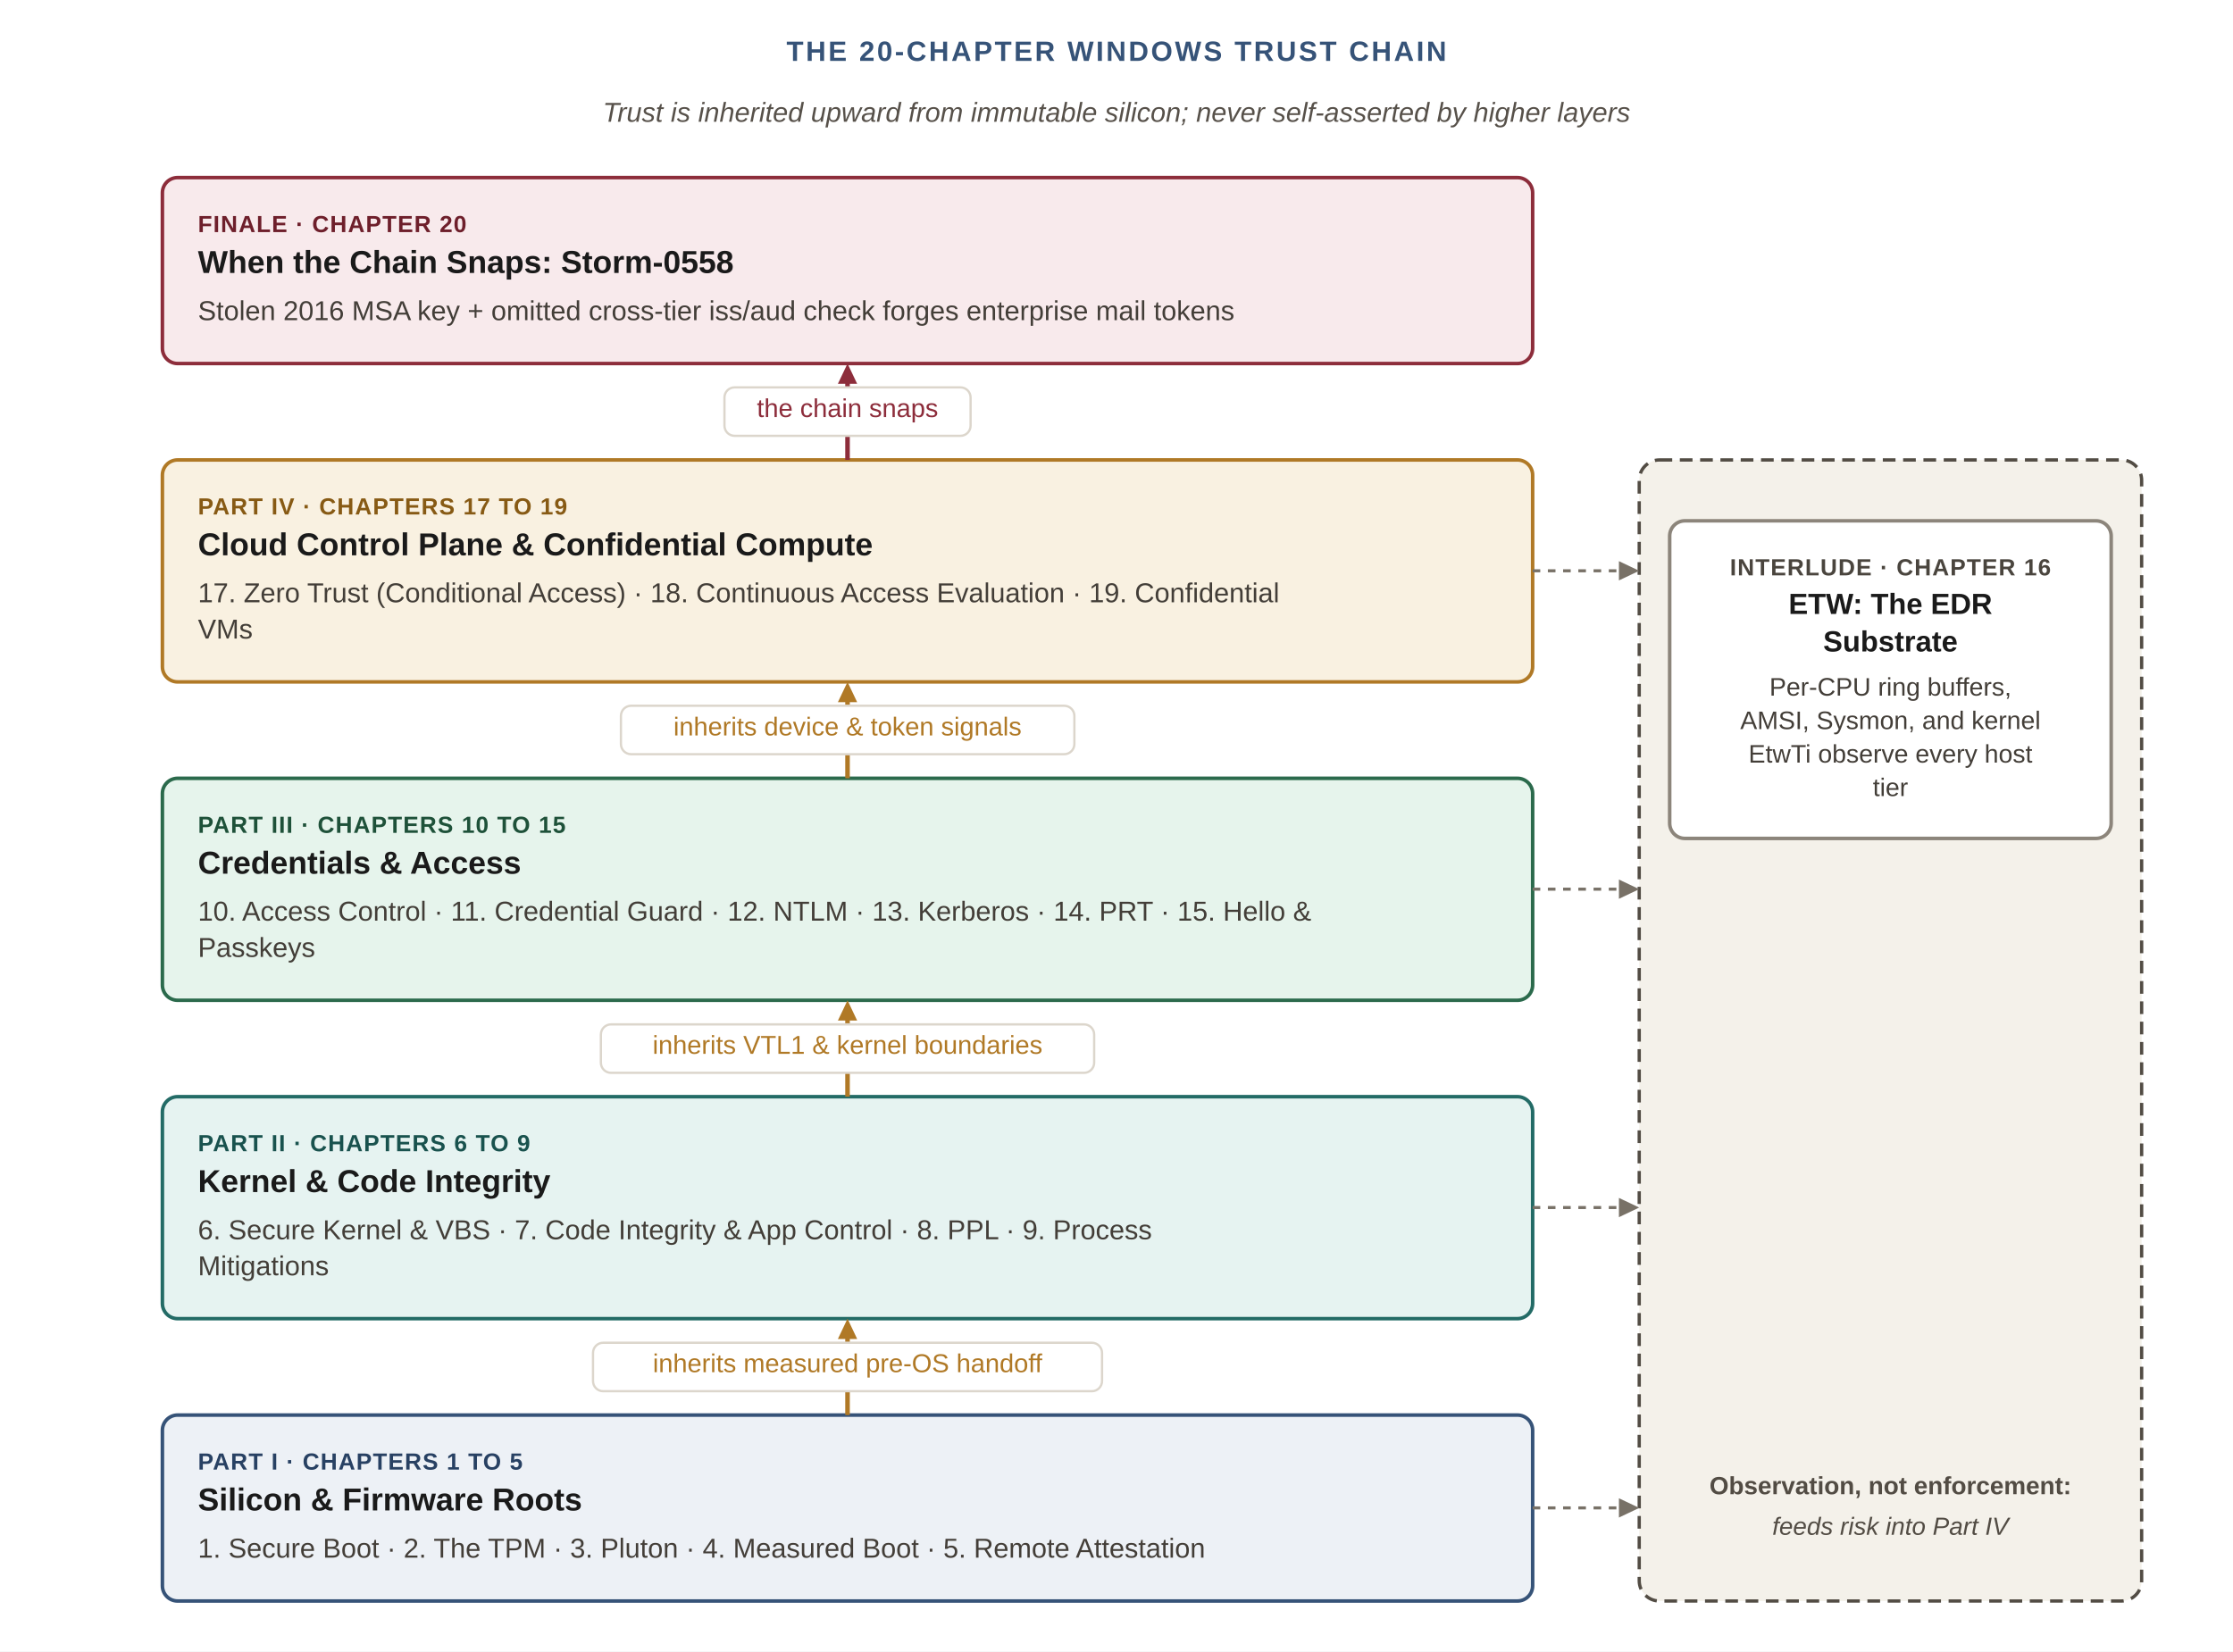
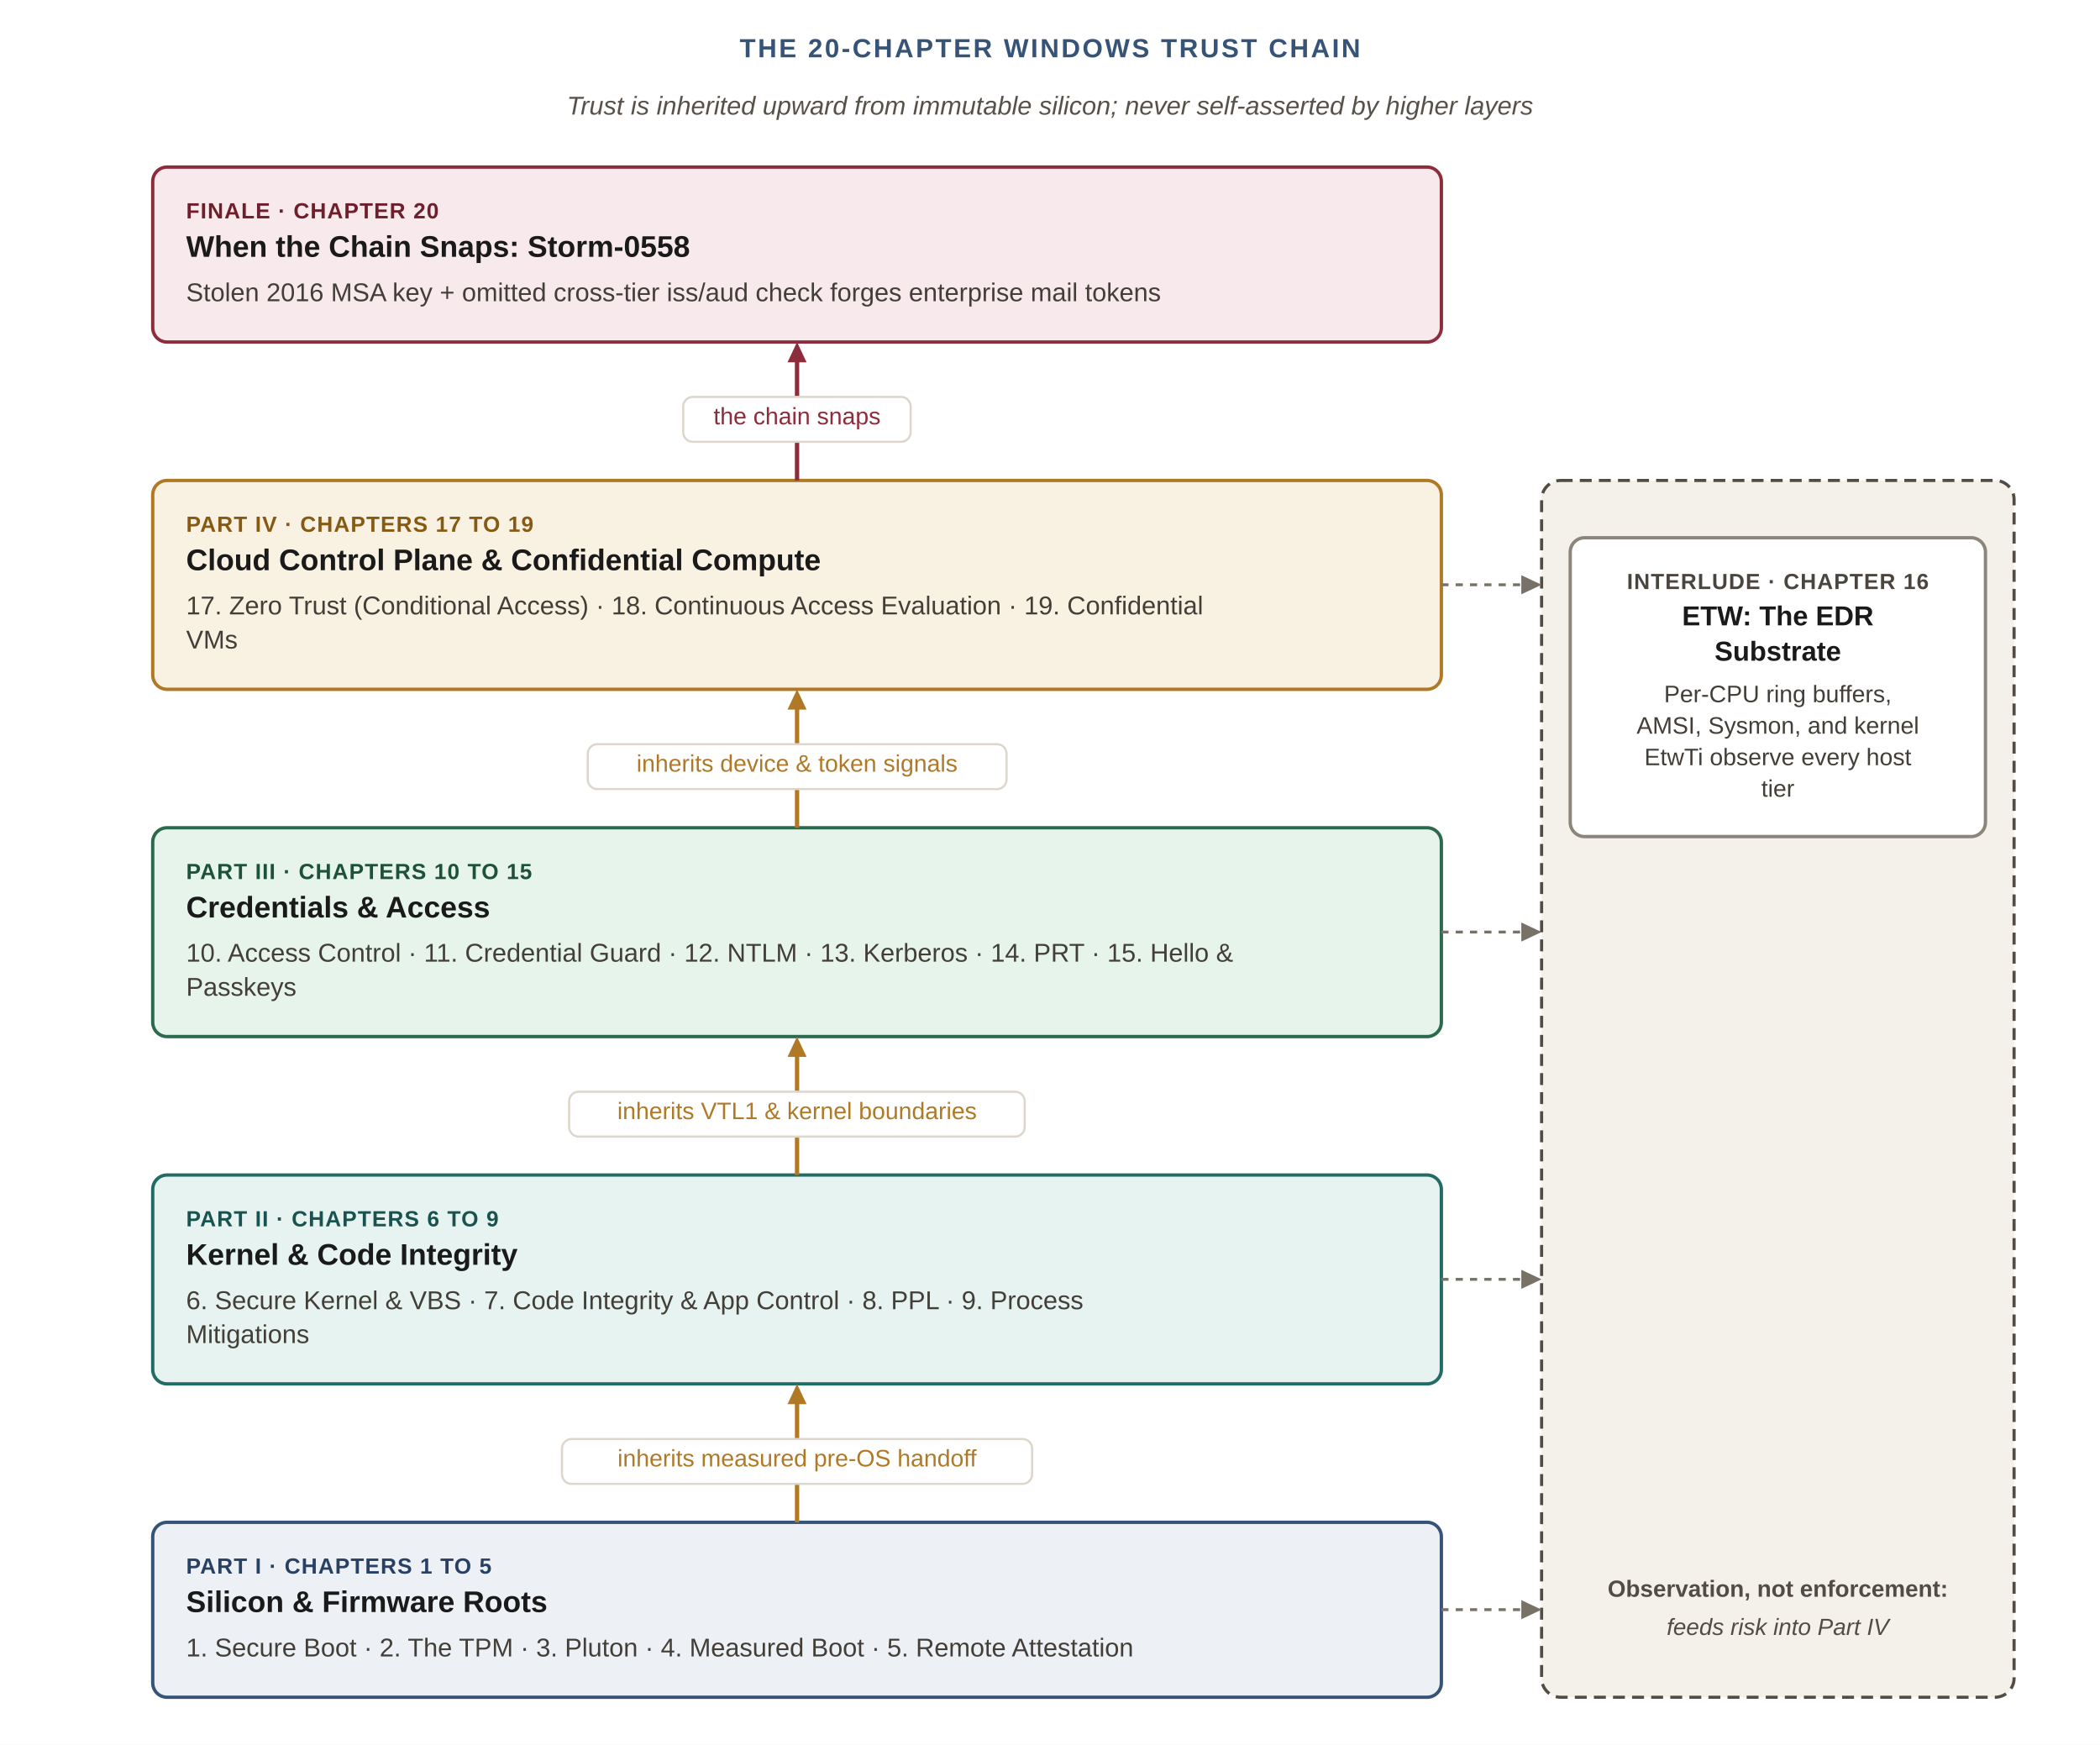
- <svg xmlns="http://www.w3.org/2000/svg" viewBox="0 0 880 651" width="880" height="651">
-   <rect x="0" y="0" width="880" height="651" fill="#ffffff" />
-   <rect x="646.0" y="181.3" width="198.0" height="449.8" rx="8.0" fill="#f4f1ea" stroke="#524c44" stroke-width="1.3" stroke-dasharray="5,3" />
+ <svg xmlns="http://www.w3.org/2000/svg" viewBox="0 0 880 731" width="880" height="731">
+   <rect x="0" y="0" width="880" height="731" fill="#ffffff" />
+   <rect x="646.0" y="201.3" width="198.0" height="509.8" rx="8.0" fill="#f4f1ea" stroke="#524c44" stroke-width="1.3" stroke-dasharray="5,3" />
  <text x="440.0" y="24.0" font-family="-apple-system, BlinkMacSystemFont, &quot;Segoe UI&quot;, &quot;Helvetica Neue&quot;, Arial, sans-serif" font-size="11.0" font-weight="700" letter-spacing="0.90px" fill="#365378" text-anchor="middle">THE 20-CHAPTER WINDOWS TRUST CHAIN</text>
  <text x="440.0" y="48.0" font-family="-apple-system, BlinkMacSystemFont, &quot;Segoe UI&quot;, &quot;Helvetica Neue&quot;, Arial, sans-serif" font-size="10.8" font-weight="400" font-style="italic" fill="#57514a" text-anchor="middle">Trust is inherited upward from immutable silicon; never self-asserted by higher layers</text>
  <rect x="64.0" y="70.0" width="540.0" height="73.3" rx="6.0" fill="#f8eaec" stroke="#8d2d3b" stroke-width="1.4" />
  <text x="78.0" y="91.5" font-family="-apple-system, BlinkMacSystemFont, &quot;Segoe UI&quot;, &quot;Helvetica Neue&quot;, Arial, sans-serif" font-size="9.2" font-weight="700" letter-spacing="0.40px" fill="#6e1f2b" text-anchor="start">FINALE · CHAPTER 20</text>
  <text x="78.0" y="107.6" font-family="-apple-system, BlinkMacSystemFont, &quot;Segoe UI&quot;, &quot;Helvetica Neue&quot;, Arial, sans-serif" font-size="12.5" font-weight="700" fill="#1a1a1a" text-anchor="start">When the Chain Snaps: Storm-0558</text>
  <text x="78.0" y="126.2" font-family="-apple-system, BlinkMacSystemFont, &quot;Segoe UI&quot;, &quot;Helvetica Neue&quot;, Arial, sans-serif" font-size="10.8" font-weight="400" fill="#433e38" text-anchor="start">Stolen 2016 MSA key + omitted cross-tier iss/aud check forges enterprise mail tokens</text>
-   <rect x="64.0" y="181.3" width="540.0" height="87.5" rx="6.0" fill="#f9f1e1" stroke="#b07926" stroke-width="1.4" />
-   <text x="78.0" y="202.8" font-family="-apple-system, BlinkMacSystemFont, &quot;Segoe UI&quot;, &quot;Helvetica Neue&quot;, Arial, sans-serif" font-size="9.2" font-weight="700" letter-spacing="0.40px" fill="#875a14" text-anchor="start">PART IV · CHAPTERS 17 TO 19</text>
-   <text x="78.0" y="218.9" font-family="-apple-system, BlinkMacSystemFont, &quot;Segoe UI&quot;, &quot;Helvetica Neue&quot;, Arial, sans-serif" font-size="12.5" font-weight="700" fill="#1a1a1a" text-anchor="start">Cloud Control Plane &amp; Confidential Compute</text>
-   <text x="78.0" y="237.4" font-family="-apple-system, BlinkMacSystemFont, &quot;Segoe UI&quot;, &quot;Helvetica Neue&quot;, Arial, sans-serif" font-size="10.8" font-weight="400" fill="#433e38" text-anchor="start">17. Zero Trust (Conditional Access) · 18. Continuous Access Evaluation · 19. Confidential</text>
-   <text x="78.0" y="251.7" font-family="-apple-system, BlinkMacSystemFont, &quot;Segoe UI&quot;, &quot;Helvetica Neue&quot;, Arial, sans-serif" font-size="10.8" font-weight="400" fill="#433e38" text-anchor="start">VMs</text>
-   <rect x="64.0" y="306.8" width="540.0" height="87.5" rx="6.0" fill="#e6f4ec" stroke="#2b6a4c" stroke-width="1.4" />
-   <text x="78.0" y="328.3" font-family="-apple-system, BlinkMacSystemFont, &quot;Segoe UI&quot;, &quot;Helvetica Neue&quot;, Arial, sans-serif" font-size="9.2" font-weight="700" letter-spacing="0.40px" fill="#1e5139" text-anchor="start">PART III · CHAPTERS 10 TO 15</text>
-   <text x="78.0" y="344.4" font-family="-apple-system, BlinkMacSystemFont, &quot;Segoe UI&quot;, &quot;Helvetica Neue&quot;, Arial, sans-serif" font-size="12.5" font-weight="700" fill="#1a1a1a" text-anchor="start">Credentials &amp; Access</text>
-   <text x="78.0" y="362.9" font-family="-apple-system, BlinkMacSystemFont, &quot;Segoe UI&quot;, &quot;Helvetica Neue&quot;, Arial, sans-serif" font-size="10.8" font-weight="400" fill="#433e38" text-anchor="start">10. Access Control · 11. Credential Guard · 12. NTLM · 13. Kerberos · 14. PRT · 15. Hello &amp;</text>
-   <text x="78.0" y="377.2" font-family="-apple-system, BlinkMacSystemFont, &quot;Segoe UI&quot;, &quot;Helvetica Neue&quot;, Arial, sans-serif" font-size="10.8" font-weight="400" fill="#433e38" text-anchor="start">Passkeys</text>
-   <rect x="64.0" y="432.3" width="540.0" height="87.5" rx="6.0" fill="#e6f3f1" stroke="#236b66" stroke-width="1.4" />
-   <text x="78.0" y="453.8" font-family="-apple-system, BlinkMacSystemFont, &quot;Segoe UI&quot;, &quot;Helvetica Neue&quot;, Arial, sans-serif" font-size="9.2" font-weight="700" letter-spacing="0.40px" fill="#19524e" text-anchor="start">PART II · CHAPTERS 6 TO 9</text>
-   <text x="78.0" y="469.9" font-family="-apple-system, BlinkMacSystemFont, &quot;Segoe UI&quot;, &quot;Helvetica Neue&quot;, Arial, sans-serif" font-size="12.5" font-weight="700" fill="#1a1a1a" text-anchor="start">Kernel &amp; Code Integrity</text>
-   <text x="78.0" y="488.5" font-family="-apple-system, BlinkMacSystemFont, &quot;Segoe UI&quot;, &quot;Helvetica Neue&quot;, Arial, sans-serif" font-size="10.8" font-weight="400" fill="#433e38" text-anchor="start">6. Secure Kernel &amp; VBS · 7. Code Integrity &amp; App Control · 8. PPL · 9. Process</text>
-   <text x="78.0" y="502.7" font-family="-apple-system, BlinkMacSystemFont, &quot;Segoe UI&quot;, &quot;Helvetica Neue&quot;, Arial, sans-serif" font-size="10.8" font-weight="400" fill="#433e38" text-anchor="start">Mitigations</text>
-   <rect x="64.0" y="557.8" width="540.0" height="73.3" rx="6.0" fill="#edf1f6" stroke="#365378" stroke-width="1.4" />
-   <text x="78.0" y="579.3" font-family="-apple-system, BlinkMacSystemFont, &quot;Segoe UI&quot;, &quot;Helvetica Neue&quot;, Arial, sans-serif" font-size="9.2" font-weight="700" letter-spacing="0.40px" fill="#284163" text-anchor="start">PART I · CHAPTERS 1 TO 5</text>
-   <text x="78.0" y="595.4" font-family="-apple-system, BlinkMacSystemFont, &quot;Segoe UI&quot;, &quot;Helvetica Neue&quot;, Arial, sans-serif" font-size="12.5" font-weight="700" fill="#1a1a1a" text-anchor="start">Silicon &amp; Firmware Roots</text>
-   <text x="78.0" y="614.0" font-family="-apple-system, BlinkMacSystemFont, &quot;Segoe UI&quot;, &quot;Helvetica Neue&quot;, Arial, sans-serif" font-size="10.8" font-weight="400" fill="#433e38" text-anchor="start">1. Secure Boot · 2. The TPM · 3. Pluton · 4. Measured Boot · 5. Remote Attestation</text>
-   <rect x="658.0" y="205.3" width="174.0" height="125.2" rx="6.0" fill="#ffffff" stroke="#8c857b" stroke-width="1.4" />
-   <text x="745.0" y="226.8" font-family="-apple-system, BlinkMacSystemFont, &quot;Segoe UI&quot;, &quot;Helvetica Neue&quot;, Arial, sans-serif" font-size="9.2" font-weight="700" letter-spacing="0.40px" fill="#4a453e" text-anchor="middle">INTERLUDE · CHAPTER 16</text>
-   <text x="745.0" y="242.0" font-family="-apple-system, BlinkMacSystemFont, &quot;Segoe UI&quot;, &quot;Helvetica Neue&quot;, Arial, sans-serif" font-size="11.5" font-weight="700" fill="#1a1a1a" text-anchor="middle">ETW: The EDR</text>
-   <text x="745.0" y="256.8" font-family="-apple-system, BlinkMacSystemFont, &quot;Segoe UI&quot;, &quot;Helvetica Neue&quot;, Arial, sans-serif" font-size="11.5" font-weight="700" fill="#1a1a1a" text-anchor="middle">Substrate</text>
-   <text x="745.0" y="274.2" font-family="-apple-system, BlinkMacSystemFont, &quot;Segoe UI&quot;, &quot;Helvetica Neue&quot;, Arial, sans-serif" font-size="10.0" font-weight="400" fill="#433e38" text-anchor="middle">Per-CPU ring buffers,</text>
-   <text x="745.0" y="287.4" font-family="-apple-system, BlinkMacSystemFont, &quot;Segoe UI&quot;, &quot;Helvetica Neue&quot;, Arial, sans-serif" font-size="10.0" font-weight="400" fill="#433e38" text-anchor="middle">AMSI, Sysmon, and kernel</text>
-   <text x="745.0" y="300.6" font-family="-apple-system, BlinkMacSystemFont, &quot;Segoe UI&quot;, &quot;Helvetica Neue&quot;, Arial, sans-serif" font-size="10.0" font-weight="400" fill="#433e38" text-anchor="middle">EtwTi observe every host</text>
-   <text x="745.0" y="313.8" font-family="-apple-system, BlinkMacSystemFont, &quot;Segoe UI&quot;, &quot;Helvetica Neue&quot;, Arial, sans-serif" font-size="10.0" font-weight="400" fill="#433e38" text-anchor="middle">tier</text>
-   <text x="745.0" y="589.0" font-family="-apple-system, BlinkMacSystemFont, &quot;Segoe UI&quot;, &quot;Helvetica Neue&quot;, Arial, sans-serif" font-size="9.8" font-weight="700" fill="#524c44" text-anchor="middle">Observation, not enforcement:</text>
-   <text x="745.0" y="605.0" font-family="-apple-system, BlinkMacSystemFont, &quot;Segoe UI&quot;, &quot;Helvetica Neue&quot;, Arial, sans-serif" font-size="9.8" font-weight="400" font-style="italic" fill="#524c44" text-anchor="middle">feeds risk into Part IV</text>
-   <line x1="334.0" y1="181.3" x2="334.0" y2="149.8" stroke="#8d2d3b" stroke-width="1.8" />
-   <polygon points="334.0,143.3 330.2,151.3 337.8,151.3" fill="#8d2d3b" />
-   <line x1="334.0" y1="306.8" x2="334.0" y2="275.3" stroke="#b07926" stroke-width="1.8" />
-   <polygon points="334.0,268.8 330.2,276.8 337.8,276.8" fill="#b07926" />
-   <line x1="334.0" y1="432.3" x2="334.0" y2="400.8" stroke="#b07926" stroke-width="1.8" />
-   <polygon points="334.0,394.3 330.2,402.3 337.8,402.3" fill="#b07926" />
-   <line x1="334.0" y1="557.8" x2="334.0" y2="526.3" stroke="#b07926" stroke-width="1.8" />
-   <polygon points="334.0,519.8 330.2,527.8 337.8,527.8" fill="#b07926" />
-   <line x1="604.0" y1="225.0" x2="639.5" y2="225.0" stroke="#787167" stroke-width="1.2" stroke-dasharray="3,3" />
-   <polygon points="646.0,225.0 638.0,221.2 638.0,228.8" fill="#787167" />
-   <line x1="604.0" y1="350.5" x2="639.5" y2="350.5" stroke="#787167" stroke-width="1.2" stroke-dasharray="3,3" />
-   <polygon points="646.0,350.5 638.0,346.7 638.0,354.3" fill="#787167" />
-   <line x1="604.0" y1="476.0" x2="639.5" y2="476.0" stroke="#787167" stroke-width="1.2" stroke-dasharray="3,3" />
-   <polygon points="646.0,476.0 638.0,472.2 638.0,479.8" fill="#787167" />
-   <line x1="604.0" y1="594.4" x2="639.5" y2="594.4" stroke="#787167" stroke-width="1.2" stroke-dasharray="3,3" />
-   <polygon points="646.0,594.4 638.0,590.6 638.0,598.2" fill="#787167" />
-   <rect x="285.5" y="152.7" width="97.0" height="19.1" rx="4" fill="#ffffff" stroke="#dcd6cc" stroke-width="0.9" />
-   <text x="334.0" y="164.4" font-family="-apple-system, BlinkMacSystemFont, &quot;Segoe UI&quot;, &quot;Helvetica Neue&quot;, Arial, sans-serif" font-size="10.2" font-weight="400" fill="#8d2d3b" text-anchor="middle">the chain snaps</text>
-   <rect x="244.7" y="278.2" width="178.7" height="19.1" rx="4" fill="#ffffff" stroke="#dcd6cc" stroke-width="0.9" />
-   <text x="334.0" y="289.9" font-family="-apple-system, BlinkMacSystemFont, &quot;Segoe UI&quot;, &quot;Helvetica Neue&quot;, Arial, sans-serif" font-size="10.2" font-weight="400" fill="#b07926" text-anchor="middle">inherits device &amp; token signals</text>
-   <rect x="236.8" y="403.8" width="194.4" height="19.1" rx="4" fill="#ffffff" stroke="#dcd6cc" stroke-width="0.9" />
-   <text x="334.0" y="415.4" font-family="-apple-system, BlinkMacSystemFont, &quot;Segoe UI&quot;, &quot;Helvetica Neue&quot;, Arial, sans-serif" font-size="10.2" font-weight="400" fill="#b07926" text-anchor="middle">inherits VTL1 &amp; kernel boundaries</text>
-   <rect x="233.7" y="529.3" width="200.6" height="19.1" rx="4" fill="#ffffff" stroke="#dcd6cc" stroke-width="0.9" />
-   <text x="334.0" y="540.9" font-family="-apple-system, BlinkMacSystemFont, &quot;Segoe UI&quot;, &quot;Helvetica Neue&quot;, Arial, sans-serif" font-size="10.2" font-weight="400" fill="#b07926" text-anchor="middle">inherits measured pre-OS handoff</text>
+   <rect x="64.0" y="201.3" width="540.0" height="87.5" rx="6.0" fill="#f9f1e1" stroke="#b07926" stroke-width="1.4" />
+   <text x="78.0" y="222.8" font-family="-apple-system, BlinkMacSystemFont, &quot;Segoe UI&quot;, &quot;Helvetica Neue&quot;, Arial, sans-serif" font-size="9.2" font-weight="700" letter-spacing="0.40px" fill="#875a14" text-anchor="start">PART IV · CHAPTERS 17 TO 19</text>
+   <text x="78.0" y="238.9" font-family="-apple-system, BlinkMacSystemFont, &quot;Segoe UI&quot;, &quot;Helvetica Neue&quot;, Arial, sans-serif" font-size="12.5" font-weight="700" fill="#1a1a1a" text-anchor="start">Cloud Control Plane &amp; Confidential Compute</text>
+   <text x="78.0" y="257.4" font-family="-apple-system, BlinkMacSystemFont, &quot;Segoe UI&quot;, &quot;Helvetica Neue&quot;, Arial, sans-serif" font-size="10.8" font-weight="400" fill="#433e38" text-anchor="start">17. Zero Trust (Conditional Access) · 18. Continuous Access Evaluation · 19. Confidential</text>
+   <text x="78.0" y="271.7" font-family="-apple-system, BlinkMacSystemFont, &quot;Segoe UI&quot;, &quot;Helvetica Neue&quot;, Arial, sans-serif" font-size="10.8" font-weight="400" fill="#433e38" text-anchor="start">VMs</text>
+   <rect x="64.0" y="346.8" width="540.0" height="87.5" rx="6.0" fill="#e6f4ec" stroke="#2b6a4c" stroke-width="1.4" />
+   <text x="78.0" y="368.3" font-family="-apple-system, BlinkMacSystemFont, &quot;Segoe UI&quot;, &quot;Helvetica Neue&quot;, Arial, sans-serif" font-size="9.2" font-weight="700" letter-spacing="0.40px" fill="#1e5139" text-anchor="start">PART III · CHAPTERS 10 TO 15</text>
+   <text x="78.0" y="384.4" font-family="-apple-system, BlinkMacSystemFont, &quot;Segoe UI&quot;, &quot;Helvetica Neue&quot;, Arial, sans-serif" font-size="12.5" font-weight="700" fill="#1a1a1a" text-anchor="start">Credentials &amp; Access</text>
+   <text x="78.0" y="402.9" font-family="-apple-system, BlinkMacSystemFont, &quot;Segoe UI&quot;, &quot;Helvetica Neue&quot;, Arial, sans-serif" font-size="10.8" font-weight="400" fill="#433e38" text-anchor="start">10. Access Control · 11. Credential Guard · 12. NTLM · 13. Kerberos · 14. PRT · 15. Hello &amp;</text>
+   <text x="78.0" y="417.2" font-family="-apple-system, BlinkMacSystemFont, &quot;Segoe UI&quot;, &quot;Helvetica Neue&quot;, Arial, sans-serif" font-size="10.8" font-weight="400" fill="#433e38" text-anchor="start">Passkeys</text>
+   <rect x="64.0" y="492.3" width="540.0" height="87.5" rx="6.0" fill="#e6f3f1" stroke="#236b66" stroke-width="1.4" />
+   <text x="78.0" y="513.8" font-family="-apple-system, BlinkMacSystemFont, &quot;Segoe UI&quot;, &quot;Helvetica Neue&quot;, Arial, sans-serif" font-size="9.2" font-weight="700" letter-spacing="0.40px" fill="#19524e" text-anchor="start">PART II · CHAPTERS 6 TO 9</text>
+   <text x="78.0" y="529.9" font-family="-apple-system, BlinkMacSystemFont, &quot;Segoe UI&quot;, &quot;Helvetica Neue&quot;, Arial, sans-serif" font-size="12.5" font-weight="700" fill="#1a1a1a" text-anchor="start">Kernel &amp; Code Integrity</text>
+   <text x="78.0" y="548.5" font-family="-apple-system, BlinkMacSystemFont, &quot;Segoe UI&quot;, &quot;Helvetica Neue&quot;, Arial, sans-serif" font-size="10.8" font-weight="400" fill="#433e38" text-anchor="start">6. Secure Kernel &amp; VBS · 7. Code Integrity &amp; App Control · 8. PPL · 9. Process</text>
+   <text x="78.0" y="562.7" font-family="-apple-system, BlinkMacSystemFont, &quot;Segoe UI&quot;, &quot;Helvetica Neue&quot;, Arial, sans-serif" font-size="10.8" font-weight="400" fill="#433e38" text-anchor="start">Mitigations</text>
+   <rect x="64.0" y="637.8" width="540.0" height="73.3" rx="6.0" fill="#edf1f6" stroke="#365378" stroke-width="1.4" />
+   <text x="78.0" y="659.3" font-family="-apple-system, BlinkMacSystemFont, &quot;Segoe UI&quot;, &quot;Helvetica Neue&quot;, Arial, sans-serif" font-size="9.2" font-weight="700" letter-spacing="0.40px" fill="#284163" text-anchor="start">PART I · CHAPTERS 1 TO 5</text>
+   <text x="78.0" y="675.4" font-family="-apple-system, BlinkMacSystemFont, &quot;Segoe UI&quot;, &quot;Helvetica Neue&quot;, Arial, sans-serif" font-size="12.5" font-weight="700" fill="#1a1a1a" text-anchor="start">Silicon &amp; Firmware Roots</text>
+   <text x="78.0" y="694.0" font-family="-apple-system, BlinkMacSystemFont, &quot;Segoe UI&quot;, &quot;Helvetica Neue&quot;, Arial, sans-serif" font-size="10.8" font-weight="400" fill="#433e38" text-anchor="start">1. Secure Boot · 2. The TPM · 3. Pluton · 4. Measured Boot · 5. Remote Attestation</text>
+   <rect x="658.0" y="225.3" width="174.0" height="125.2" rx="6.0" fill="#ffffff" stroke="#8c857b" stroke-width="1.4" />
+   <text x="745.0" y="246.8" font-family="-apple-system, BlinkMacSystemFont, &quot;Segoe UI&quot;, &quot;Helvetica Neue&quot;, Arial, sans-serif" font-size="9.2" font-weight="700" letter-spacing="0.40px" fill="#4a453e" text-anchor="middle">INTERLUDE · CHAPTER 16</text>
+   <text x="745.0" y="262.0" font-family="-apple-system, BlinkMacSystemFont, &quot;Segoe UI&quot;, &quot;Helvetica Neue&quot;, Arial, sans-serif" font-size="11.5" font-weight="700" fill="#1a1a1a" text-anchor="middle">ETW: The EDR</text>
+   <text x="745.0" y="276.8" font-family="-apple-system, BlinkMacSystemFont, &quot;Segoe UI&quot;, &quot;Helvetica Neue&quot;, Arial, sans-serif" font-size="11.5" font-weight="700" fill="#1a1a1a" text-anchor="middle">Substrate</text>
+   <text x="745.0" y="294.2" font-family="-apple-system, BlinkMacSystemFont, &quot;Segoe UI&quot;, &quot;Helvetica Neue&quot;, Arial, sans-serif" font-size="10.0" font-weight="400" fill="#433e38" text-anchor="middle">Per-CPU ring buffers,</text>
+   <text x="745.0" y="307.4" font-family="-apple-system, BlinkMacSystemFont, &quot;Segoe UI&quot;, &quot;Helvetica Neue&quot;, Arial, sans-serif" font-size="10.0" font-weight="400" fill="#433e38" text-anchor="middle">AMSI, Sysmon, and kernel</text>
+   <text x="745.0" y="320.6" font-family="-apple-system, BlinkMacSystemFont, &quot;Segoe UI&quot;, &quot;Helvetica Neue&quot;, Arial, sans-serif" font-size="10.0" font-weight="400" fill="#433e38" text-anchor="middle">EtwTi observe every host</text>
+   <text x="745.0" y="333.8" font-family="-apple-system, BlinkMacSystemFont, &quot;Segoe UI&quot;, &quot;Helvetica Neue&quot;, Arial, sans-serif" font-size="10.0" font-weight="400" fill="#433e38" text-anchor="middle">tier</text>
+   <text x="745.0" y="669.0" font-family="-apple-system, BlinkMacSystemFont, &quot;Segoe UI&quot;, &quot;Helvetica Neue&quot;, Arial, sans-serif" font-size="9.8" font-weight="700" fill="#524c44" text-anchor="middle">Observation, not enforcement:</text>
+   <text x="745.0" y="685.0" font-family="-apple-system, BlinkMacSystemFont, &quot;Segoe UI&quot;, &quot;Helvetica Neue&quot;, Arial, sans-serif" font-size="9.8" font-weight="400" font-style="italic" fill="#524c44" text-anchor="middle">feeds risk into Part IV</text>
+   <line x1="334.0" y1="201.3" x2="334.0" y2="149.8" stroke="#8d2d3b" stroke-width="1.8" />
+   <polygon points="334.0,143.3 330.0,151.8 338.0,151.8" fill="#8d2d3b" />
+   <line x1="334.0" y1="346.8" x2="334.0" y2="295.3" stroke="#b07926" stroke-width="1.8" />
+   <polygon points="334.0,288.8 330.0,297.3 338.0,297.3" fill="#b07926" />
+   <line x1="334.0" y1="492.3" x2="334.0" y2="440.8" stroke="#b07926" stroke-width="1.8" />
+   <polygon points="334.0,434.3 330.0,442.8 338.0,442.8" fill="#b07926" />
+   <line x1="334.0" y1="637.8" x2="334.0" y2="586.3" stroke="#b07926" stroke-width="1.8" />
+   <polygon points="334.0,579.8 330.0,588.3 338.0,588.3" fill="#b07926" />
+   <line x1="604.0" y1="245.0" x2="639.5" y2="245.0" stroke="#787167" stroke-width="1.2" stroke-dasharray="3,3" />
+   <polygon points="646.0,245.0 637.5,241.0 637.5,249.0" fill="#787167" />
+   <line x1="604.0" y1="390.5" x2="639.5" y2="390.5" stroke="#787167" stroke-width="1.2" stroke-dasharray="3,3" />
+   <polygon points="646.0,390.5 637.5,386.5 637.5,394.5" fill="#787167" />
+   <line x1="604.0" y1="536.0" x2="639.5" y2="536.0" stroke="#787167" stroke-width="1.2" stroke-dasharray="3,3" />
+   <polygon points="646.0,536.0 637.5,532.0 637.5,540.0" fill="#787167" />
+   <line x1="604.0" y1="674.4" x2="639.5" y2="674.4" stroke="#787167" stroke-width="1.2" stroke-dasharray="3,3" />
+   <polygon points="646.0,674.4 637.5,670.4 637.5,678.4" fill="#787167" />
+   <rect x="286.3" y="166.3" width="95.3" height="18.8" rx="4" fill="#ffffff" stroke="#dcd6cc" stroke-width="0.9" />
+   <text x="334.0" y="177.8" font-family="-apple-system, BlinkMacSystemFont, &quot;Segoe UI&quot;, &quot;Helvetica Neue&quot;, Arial, sans-serif" font-size="10.0" font-weight="400" fill="#8d2d3b" text-anchor="middle">the chain snaps</text>
+   <rect x="246.3" y="311.8" width="175.5" height="18.8" rx="4" fill="#ffffff" stroke="#dcd6cc" stroke-width="0.9" />
+   <text x="334.0" y="323.3" font-family="-apple-system, BlinkMacSystemFont, &quot;Segoe UI&quot;, &quot;Helvetica Neue&quot;, Arial, sans-serif" font-size="10.0" font-weight="400" fill="#b07926" text-anchor="middle">inherits device &amp; token signals</text>
+   <rect x="238.5" y="457.4" width="190.9" height="18.8" rx="4" fill="#ffffff" stroke="#dcd6cc" stroke-width="0.9" />
+   <text x="334.0" y="468.9" font-family="-apple-system, BlinkMacSystemFont, &quot;Segoe UI&quot;, &quot;Helvetica Neue&quot;, Arial, sans-serif" font-size="10.0" font-weight="400" fill="#b07926" text-anchor="middle">inherits VTL1 &amp; kernel boundaries</text>
+   <rect x="235.5" y="602.9" width="197.0" height="18.8" rx="4" fill="#ffffff" stroke="#dcd6cc" stroke-width="0.9" />
+   <text x="334.0" y="614.4" font-family="-apple-system, BlinkMacSystemFont, &quot;Segoe UI&quot;, &quot;Helvetica Neue&quot;, Arial, sans-serif" font-size="10.0" font-weight="400" fill="#b07926" text-anchor="middle">inherits measured pre-OS handoff</text>
</svg>
